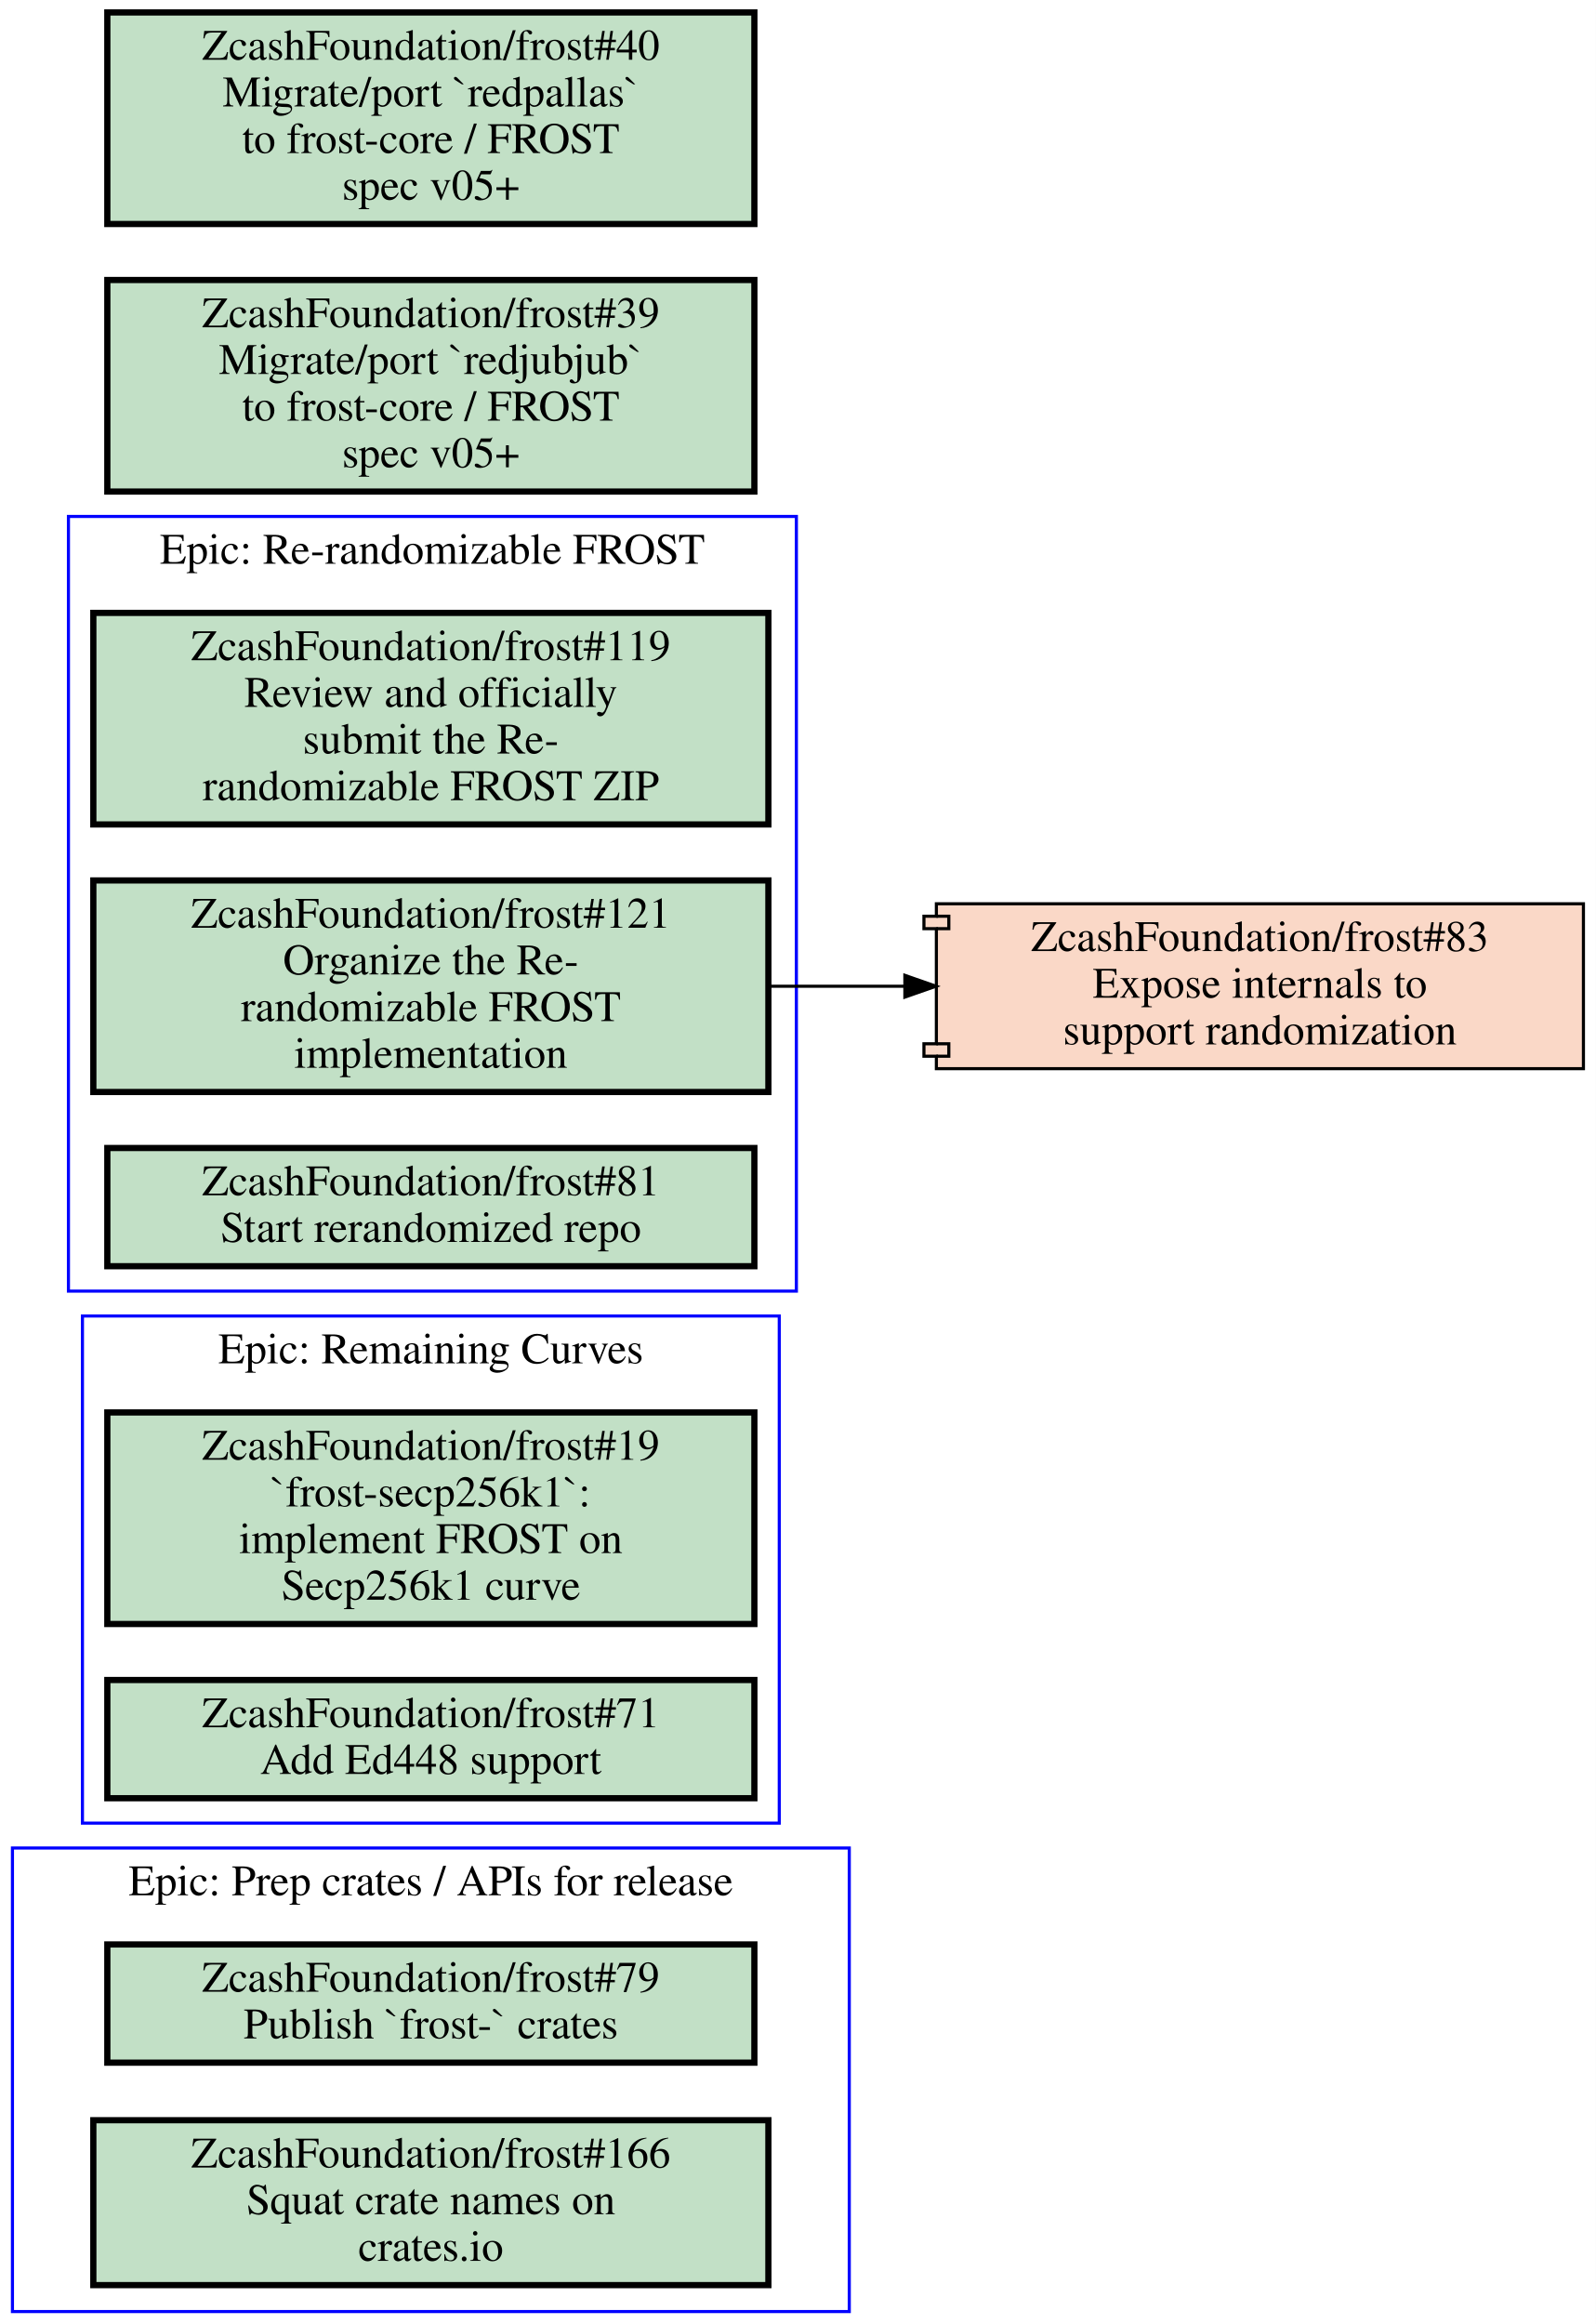
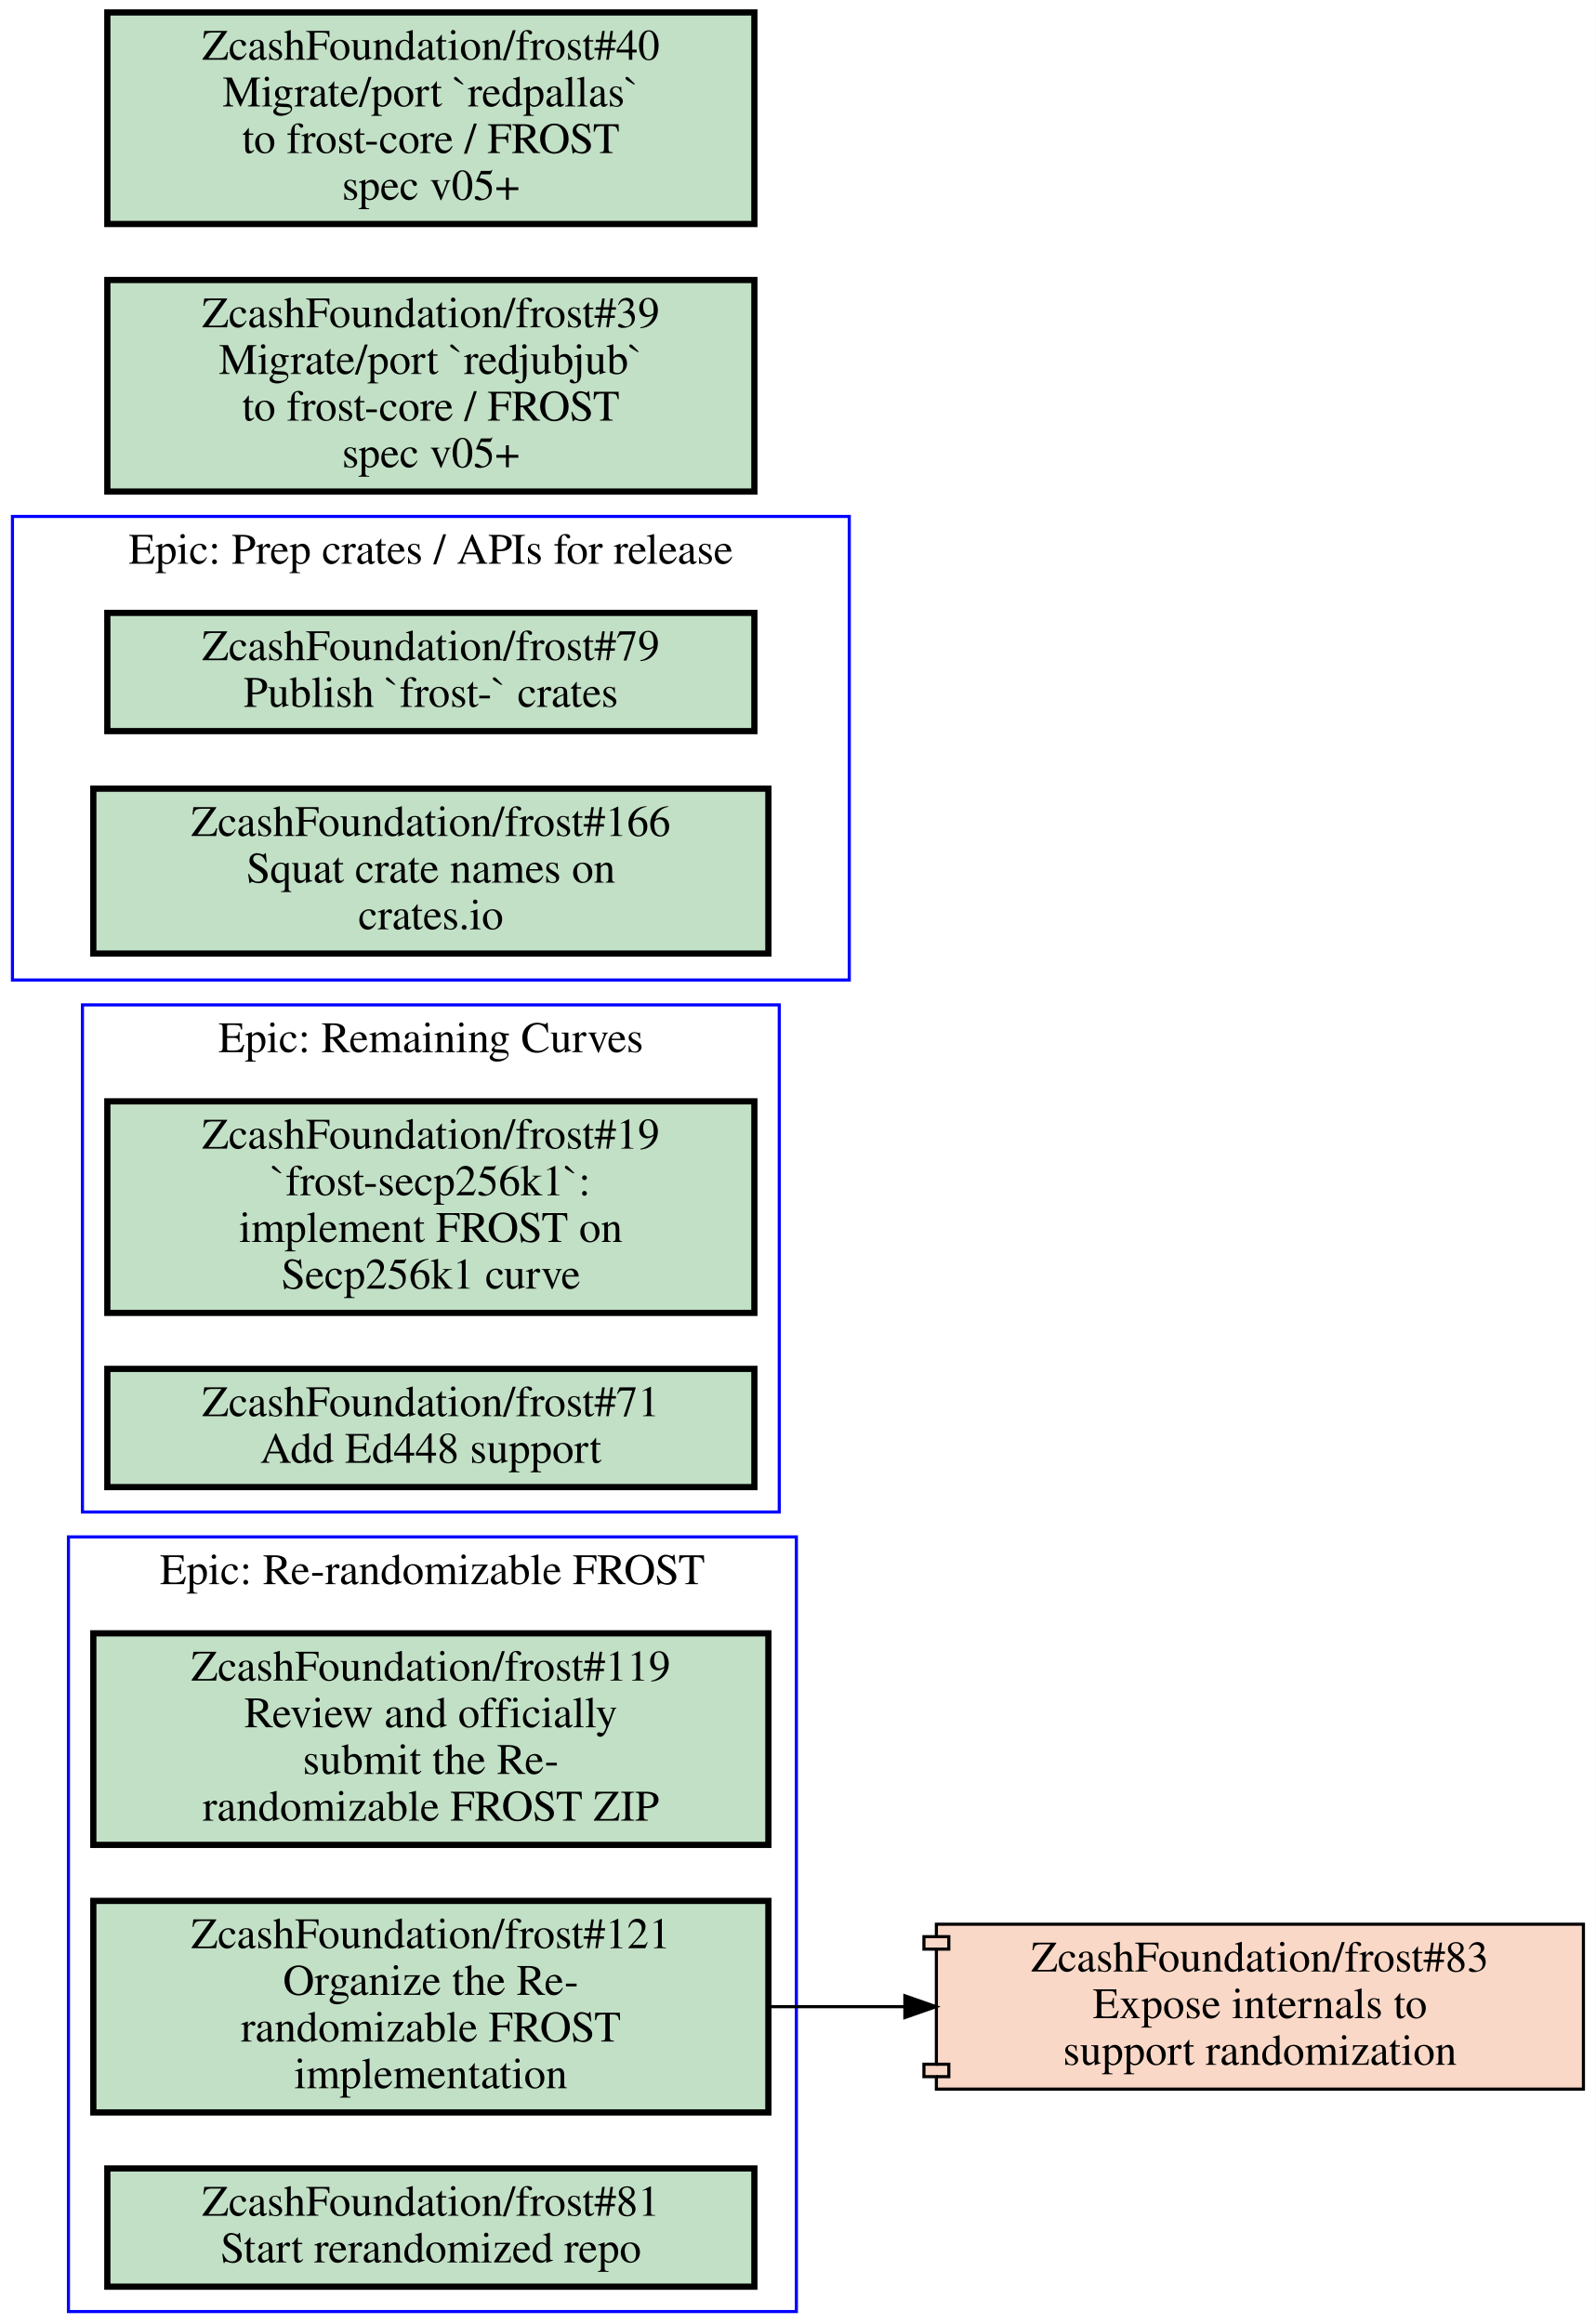
<svg xmlns="http://www.w3.org/2000/svg" xmlns:xlink="http://www.w3.org/1999/xlink" width="513pt" height="747pt" viewBox="0.00 0.00 513.00 747.00">
  <g id="graph0" class="graph" transform="scale(1 1) rotate(0) translate(4 743)">
    <polygon fill="#ffffff" stroke="transparent" points="-4,4 -4,-743 509,-743 509,4 -4,4" />
    <g id="clust1" class="cluster">
-       <polygon fill="none" stroke="#0000ff" points="22.5,-157 22.5,-320 246.5,-320 246.5,-157 22.5,-157" />
-       <text text-anchor="middle" x="134.5" y="-304.8" font-family="Times,serif" font-size="14.00" fill="#000000">Epic: Remaining Curves</text>
+       <polygon fill="none" stroke="#0000ff" points="22.5,-257 22.5,-420 246.5,-420 246.5,-257 22.5,-257" />
+       <text text-anchor="middle" x="134.5" y="-404.8" font-family="Times,serif" font-size="14.00" fill="#000000">Epic: Remaining Curves</text>
    </g>
    <g id="clust2" class="cluster">
-       <polygon fill="none" stroke="#0000ff" points="0,0 0,-149 269,-149 269,0 0,0" />
-       <text text-anchor="middle" x="134.5" y="-133.8" font-family="Times,serif" font-size="14.00" fill="#000000">Epic: Prep crates / APIs for release</text>
+       <polygon fill="none" stroke="#0000ff" points="0,-428 0,-577 269,-577 269,-428 0,-428" />
+       <text text-anchor="middle" x="134.5" y="-561.8" font-family="Times,serif" font-size="14.00" fill="#000000">Epic: Prep crates / APIs for release</text>
    </g>
    <g id="clust3" class="cluster">
-       <polygon fill="none" stroke="#0000ff" points="18,-328 18,-577 252,-577 252,-328 18,-328" />
-       <text text-anchor="middle" x="135" y="-561.8" font-family="Times,serif" font-size="14.00" fill="#000000">Epic: Re-randomizable FROST</text>
+       <polygon fill="none" stroke="#0000ff" points="18,0 18,-249 252,-249 252,0 18,0" />
+       <text text-anchor="middle" x="135" y="-233.8" font-family="Times,serif" font-size="14.00" fill="#000000">Epic: Re-randomizable FROST</text>
    </g>
    <g id="node1" class="node open">
      <g id="a_node1">
        <a xlink:href="https://github.com/ZcashFoundation/frost/issues/19" xlink:title="ZcashFoundation/frost#19&#10;`frost-secp256k1`:&#10;implement FROST on&#10;Secp256k1 curve" target="_blank">
-           <polygon fill="#c2e0c6" stroke="#000000" stroke-width="2" points="238.5,-289 30.5,-289 30.5,-221 238.5,-221 238.5,-289" />
-           <text text-anchor="middle" x="134.5" y="-273.8" font-family="Times,serif" font-size="14.00" fill="#000000">ZcashFoundation/frost#19</text>
-           <text text-anchor="middle" x="134.5" y="-258.8" font-family="Times,serif" font-size="14.00" fill="#000000">`frost-secp256k1`:</text>
-           <text text-anchor="middle" x="134.5" y="-243.8" font-family="Times,serif" font-size="14.00" fill="#000000">implement FROST on</text>
-           <text text-anchor="middle" x="134.5" y="-228.8" font-family="Times,serif" font-size="14.00" fill="#000000">Secp256k1 curve</text>
+           <polygon fill="#c2e0c6" stroke="#000000" stroke-width="2" points="238.5,-389 30.5,-389 30.5,-321 238.5,-321 238.5,-389" />
+           <text text-anchor="middle" x="134.5" y="-373.8" font-family="Times,serif" font-size="14.00" fill="#000000">ZcashFoundation/frost#19</text>
+           <text text-anchor="middle" x="134.5" y="-358.8" font-family="Times,serif" font-size="14.00" fill="#000000">`frost-secp256k1`:</text>
+           <text text-anchor="middle" x="134.5" y="-343.8" font-family="Times,serif" font-size="14.00" fill="#000000">implement FROST on</text>
+           <text text-anchor="middle" x="134.5" y="-328.8" font-family="Times,serif" font-size="14.00" fill="#000000">Secp256k1 curve</text>
        </a>
      </g>
    </g>
    <g id="node2" class="node open">
      <g id="a_node2">
        <a xlink:href="https://github.com/ZcashFoundation/frost/issues/71" xlink:title="ZcashFoundation/frost#71&#10;Add Ed448 support" target="_blank">
-           <polygon fill="#c2e0c6" stroke="#000000" stroke-width="2" points="238.5,-203 30.5,-203 30.5,-165 238.5,-165 238.5,-203" />
-           <text text-anchor="middle" x="134.5" y="-187.8" font-family="Times,serif" font-size="14.00" fill="#000000">ZcashFoundation/frost#71</text>
-           <text text-anchor="middle" x="134.5" y="-172.8" font-family="Times,serif" font-size="14.00" fill="#000000">Add Ed448 support</text>
+           <polygon fill="#c2e0c6" stroke="#000000" stroke-width="2" points="238.5,-303 30.5,-303 30.5,-265 238.5,-265 238.5,-303" />
+           <text text-anchor="middle" x="134.5" y="-287.8" font-family="Times,serif" font-size="14.00" fill="#000000">ZcashFoundation/frost#71</text>
+           <text text-anchor="middle" x="134.5" y="-272.8" font-family="Times,serif" font-size="14.00" fill="#000000">Add Ed448 support</text>
        </a>
      </g>
    </g>
    <g id="node3" class="node open">
      <g id="a_node3">
        <a xlink:href="https://github.com/ZcashFoundation/frost/issues/79" xlink:title="ZcashFoundation/frost#79&#10;Publish `frost-` crates" target="_blank">
-           <polygon fill="#c2e0c6" stroke="#000000" stroke-width="2" points="238.5,-118 30.5,-118 30.5,-80 238.5,-80 238.5,-118" />
-           <text text-anchor="middle" x="134.5" y="-102.8" font-family="Times,serif" font-size="14.00" fill="#000000">ZcashFoundation/frost#79</text>
-           <text text-anchor="middle" x="134.5" y="-87.8" font-family="Times,serif" font-size="14.00" fill="#000000">Publish `frost-` crates</text>
+           <polygon fill="#c2e0c6" stroke="#000000" stroke-width="2" points="238.5,-546 30.5,-546 30.5,-508 238.5,-508 238.5,-546" />
+           <text text-anchor="middle" x="134.5" y="-530.8" font-family="Times,serif" font-size="14.00" fill="#000000">ZcashFoundation/frost#79</text>
+           <text text-anchor="middle" x="134.5" y="-515.8" font-family="Times,serif" font-size="14.00" fill="#000000">Publish `frost-` crates</text>
        </a>
      </g>
    </g>
    <g id="node4" class="node open">
      <g id="a_node4">
        <a xlink:href="https://github.com/ZcashFoundation/frost/issues/166" xlink:title="ZcashFoundation/frost#166&#10;Squat crate names on&#10;crates.io" target="_blank">
-           <polygon fill="#c2e0c6" stroke="#000000" stroke-width="2" points="243,-61.5 26,-61.5 26,-8.5 243,-8.5 243,-61.5" />
-           <text text-anchor="middle" x="134.5" y="-46.3" font-family="Times,serif" font-size="14.00" fill="#000000">ZcashFoundation/frost#166</text>
-           <text text-anchor="middle" x="134.5" y="-31.3" font-family="Times,serif" font-size="14.00" fill="#000000">Squat crate names on</text>
-           <text text-anchor="middle" x="134.5" y="-16.3" font-family="Times,serif" font-size="14.00" fill="#000000">crates.io</text>
+           <polygon fill="#c2e0c6" stroke="#000000" stroke-width="2" points="243,-489.5 26,-489.5 26,-436.5 243,-436.5 243,-489.5" />
+           <text text-anchor="middle" x="134.5" y="-474.3" font-family="Times,serif" font-size="14.00" fill="#000000">ZcashFoundation/frost#166</text>
+           <text text-anchor="middle" x="134.5" y="-459.3" font-family="Times,serif" font-size="14.00" fill="#000000">Squat crate names on</text>
+           <text text-anchor="middle" x="134.5" y="-444.3" font-family="Times,serif" font-size="14.00" fill="#000000">crates.io</text>
        </a>
      </g>
    </g>
    <g id="node5" class="node open">
      <g id="a_node5">
        <a xlink:href="https://github.com/ZcashFoundation/frost/issues/119" xlink:title="ZcashFoundation/frost#119&#10;Review and officially&#10;submit the Re-&#10;randomizable FROST ZIP" target="_blank">
-           <polygon fill="#c2e0c6" stroke="#000000" stroke-width="2" points="243,-546 26,-546 26,-478 243,-478 243,-546" />
-           <text text-anchor="middle" x="134.5" y="-530.8" font-family="Times,serif" font-size="14.00" fill="#000000">ZcashFoundation/frost#119</text>
-           <text text-anchor="middle" x="134.5" y="-515.8" font-family="Times,serif" font-size="14.00" fill="#000000">Review and officially</text>
-           <text text-anchor="middle" x="134.5" y="-500.8" font-family="Times,serif" font-size="14.00" fill="#000000">submit the Re-</text>
-           <text text-anchor="middle" x="134.5" y="-485.8" font-family="Times,serif" font-size="14.00" fill="#000000">randomizable FROST ZIP</text>
+           <polygon fill="#c2e0c6" stroke="#000000" stroke-width="2" points="243,-218 26,-218 26,-150 243,-150 243,-218" />
+           <text text-anchor="middle" x="134.5" y="-202.8" font-family="Times,serif" font-size="14.00" fill="#000000">ZcashFoundation/frost#119</text>
+           <text text-anchor="middle" x="134.5" y="-187.8" font-family="Times,serif" font-size="14.00" fill="#000000">Review and officially</text>
+           <text text-anchor="middle" x="134.5" y="-172.8" font-family="Times,serif" font-size="14.00" fill="#000000">submit the Re-</text>
+           <text text-anchor="middle" x="134.5" y="-157.8" font-family="Times,serif" font-size="14.00" fill="#000000">randomizable FROST ZIP</text>
        </a>
      </g>
    </g>
    <g id="node6" class="node open">
      <g id="a_node6">
        <a xlink:href="https://github.com/ZcashFoundation/frost/issues/121" xlink:title="ZcashFoundation/frost#121&#10;Organize the Re-&#10;randomizable FROST&#10;implementation" target="_blank">
-           <polygon fill="#c2e0c6" stroke="#000000" stroke-width="2" points="243,-460 26,-460 26,-392 243,-392 243,-460" />
-           <text text-anchor="middle" x="134.5" y="-444.8" font-family="Times,serif" font-size="14.00" fill="#000000">ZcashFoundation/frost#121</text>
-           <text text-anchor="middle" x="134.5" y="-429.8" font-family="Times,serif" font-size="14.00" fill="#000000">Organize the Re-</text>
-           <text text-anchor="middle" x="134.5" y="-414.8" font-family="Times,serif" font-size="14.00" fill="#000000">randomizable FROST</text>
-           <text text-anchor="middle" x="134.5" y="-399.8" font-family="Times,serif" font-size="14.00" fill="#000000">implementation</text>
+           <polygon fill="#c2e0c6" stroke="#000000" stroke-width="2" points="243,-132 26,-132 26,-64 243,-64 243,-132" />
+           <text text-anchor="middle" x="134.5" y="-116.8" font-family="Times,serif" font-size="14.00" fill="#000000">ZcashFoundation/frost#121</text>
+           <text text-anchor="middle" x="134.5" y="-101.8" font-family="Times,serif" font-size="14.00" fill="#000000">Organize the Re-</text>
+           <text text-anchor="middle" x="134.5" y="-86.8" font-family="Times,serif" font-size="14.00" fill="#000000">randomizable FROST</text>
+           <text text-anchor="middle" x="134.5" y="-71.8" font-family="Times,serif" font-size="14.00" fill="#000000">implementation</text>
        </a>
      </g>
    </g>
    <g id="node8" class="node closed">
      <g id="a_node8">
        <a xlink:href="https://github.com/ZcashFoundation/frost/pull/83" xlink:title="ZcashFoundation/frost#83&#10;Expose internals to&#10;support randomization" target="_blank">
-           <polygon fill="#fad8c7" stroke="#000000" points="505,-452.5 297,-452.5 297,-448.5 293,-448.5 293,-444.5 297,-444.5 297,-407.5 293,-407.5 293,-403.5 297,-403.5 297,-399.5 505,-399.5 505,-452.5" />
-           <polyline fill="none" stroke="#000000" points="297,-448.5 301,-448.5 301,-444.5 297,-444.5 " />
-           <polyline fill="none" stroke="#000000" points="297,-407.5 301,-407.5 301,-403.5 297,-403.5 " />
-           <text text-anchor="middle" x="401" y="-437.3" font-family="Times,serif" font-size="14.00" fill="#000000">ZcashFoundation/frost#83</text>
-           <text text-anchor="middle" x="401" y="-422.3" font-family="Times,serif" font-size="14.00" fill="#000000">Expose internals to</text>
-           <text text-anchor="middle" x="401" y="-407.3" font-family="Times,serif" font-size="14.00" fill="#000000">support randomization</text>
+           <polygon fill="#fad8c7" stroke="#000000" points="505,-124.5 297,-124.5 297,-120.5 293,-120.5 293,-116.5 297,-116.5 297,-79.5 293,-79.5 293,-75.5 297,-75.5 297,-71.5 505,-71.5 505,-124.5" />
+           <polyline fill="none" stroke="#000000" points="297,-120.5 301,-120.5 301,-116.5 297,-116.5 " />
+           <polyline fill="none" stroke="#000000" points="297,-79.5 301,-79.5 301,-75.5 297,-75.5 " />
+           <text text-anchor="middle" x="401" y="-109.3" font-family="Times,serif" font-size="14.00" fill="#000000">ZcashFoundation/frost#83</text>
+           <text text-anchor="middle" x="401" y="-94.3" font-family="Times,serif" font-size="14.00" fill="#000000">Expose internals to</text>
+           <text text-anchor="middle" x="401" y="-79.3" font-family="Times,serif" font-size="14.00" fill="#000000">support randomization</text>
        </a>
      </g>
    </g>
    <g id="edge1" class="edge">
-       <path fill="none" stroke="#000000" d="M243.28,-426C257.53,-426 272.16,-426 286.49,-426" />
-       <polygon fill="#000000" stroke="#000000" points="286.87,-429.5 296.87,-426 286.87,-422.5 286.87,-429.5" />
+       <path fill="none" stroke="#000000" d="M243.28,-98C257.53,-98 272.16,-98 286.49,-98" />
+       <polygon fill="#000000" stroke="#000000" points="286.87,-101.5 296.87,-98 286.87,-94.5 286.87,-101.5" />
    </g>
    <g id="node7" class="node open">
      <g id="a_node7">
        <a xlink:href="https://github.com/ZcashFoundation/frost/issues/81" xlink:title="ZcashFoundation/frost#81&#10;Start rerandomized repo" target="_blank">
-           <polygon fill="#c2e0c6" stroke="#000000" stroke-width="2" points="238.5,-374 30.5,-374 30.5,-336 238.5,-336 238.5,-374" />
-           <text text-anchor="middle" x="134.5" y="-358.8" font-family="Times,serif" font-size="14.00" fill="#000000">ZcashFoundation/frost#81</text>
-           <text text-anchor="middle" x="134.5" y="-343.8" font-family="Times,serif" font-size="14.00" fill="#000000">Start rerandomized repo</text>
+           <polygon fill="#c2e0c6" stroke="#000000" stroke-width="2" points="238.5,-46 30.5,-46 30.5,-8 238.5,-8 238.5,-46" />
+           <text text-anchor="middle" x="134.5" y="-30.8" font-family="Times,serif" font-size="14.00" fill="#000000">ZcashFoundation/frost#81</text>
+           <text text-anchor="middle" x="134.5" y="-15.8" font-family="Times,serif" font-size="14.00" fill="#000000">Start rerandomized repo</text>
        </a>
      </g>
    </g>
    <g id="node9" class="node open">
      <g id="a_node9">
        <a xlink:href="https://github.com/ZcashFoundation/frost/issues/39" xlink:title="ZcashFoundation/frost#39&#10;Migrate/port `redjubjub`&#10;to frost-core / FROST&#10;spec v05+" target="_blank">
          <polygon fill="#c2e0c6" stroke="#000000" stroke-width="2" points="238.5,-653 30.5,-653 30.5,-585 238.5,-585 238.5,-653" />
          <text text-anchor="middle" x="134.5" y="-637.8" font-family="Times,serif" font-size="14.00" fill="#000000">ZcashFoundation/frost#39</text>
          <text text-anchor="middle" x="134.5" y="-622.8" font-family="Times,serif" font-size="14.00" fill="#000000">Migrate/port `redjubjub`</text>
          <text text-anchor="middle" x="134.5" y="-607.8" font-family="Times,serif" font-size="14.00" fill="#000000">to frost-core / FROST</text>
          <text text-anchor="middle" x="134.5" y="-592.8" font-family="Times,serif" font-size="14.00" fill="#000000">spec v05+</text>
        </a>
      </g>
    </g>
    <g id="node10" class="node open">
      <g id="a_node10">
        <a xlink:href="https://github.com/ZcashFoundation/frost/issues/40" xlink:title="ZcashFoundation/frost#40&#10;Migrate/port `redpallas`&#10;to frost-core / FROST&#10;spec v05+" target="_blank">
          <polygon fill="#c2e0c6" stroke="#000000" stroke-width="2" points="238.5,-739 30.5,-739 30.5,-671 238.5,-671 238.5,-739" />
          <text text-anchor="middle" x="134.5" y="-723.8" font-family="Times,serif" font-size="14.00" fill="#000000">ZcashFoundation/frost#40</text>
          <text text-anchor="middle" x="134.5" y="-708.8" font-family="Times,serif" font-size="14.00" fill="#000000">Migrate/port `redpallas`</text>
          <text text-anchor="middle" x="134.5" y="-693.8" font-family="Times,serif" font-size="14.00" fill="#000000">to frost-core / FROST</text>
          <text text-anchor="middle" x="134.5" y="-678.8" font-family="Times,serif" font-size="14.00" fill="#000000">spec v05+</text>
        </a>
      </g>
    </g>
  </g>
</svg>
